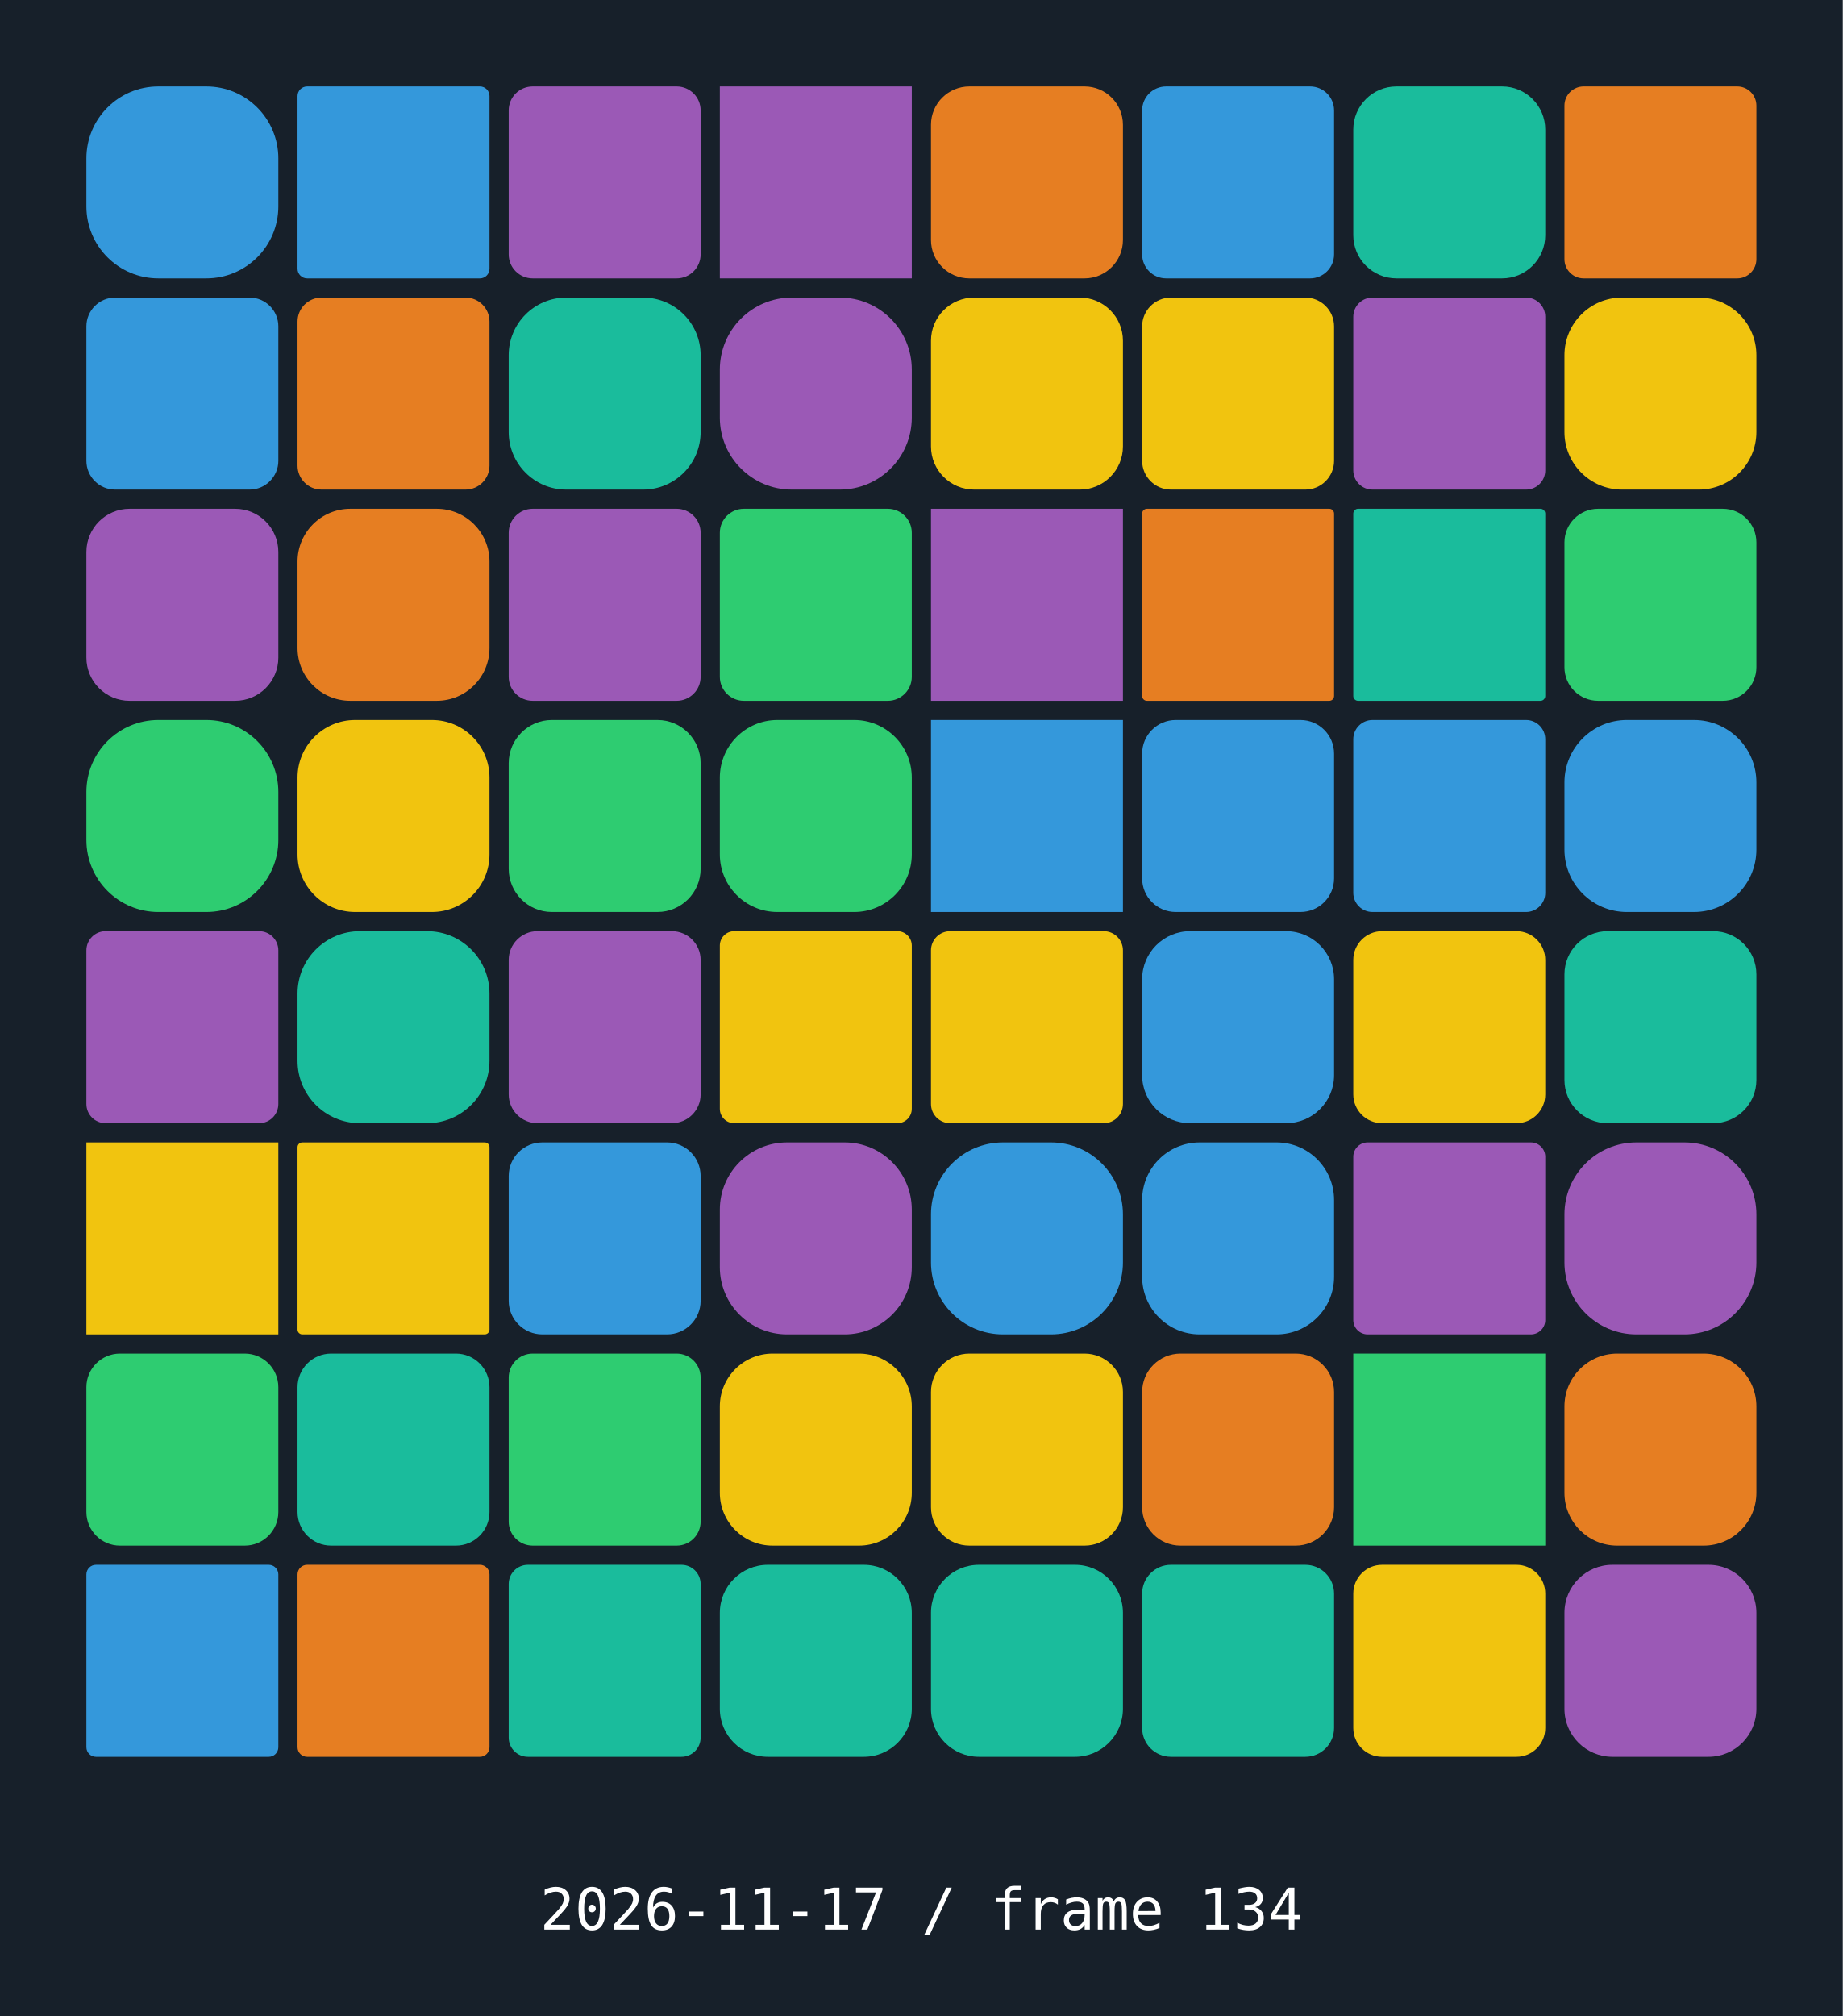
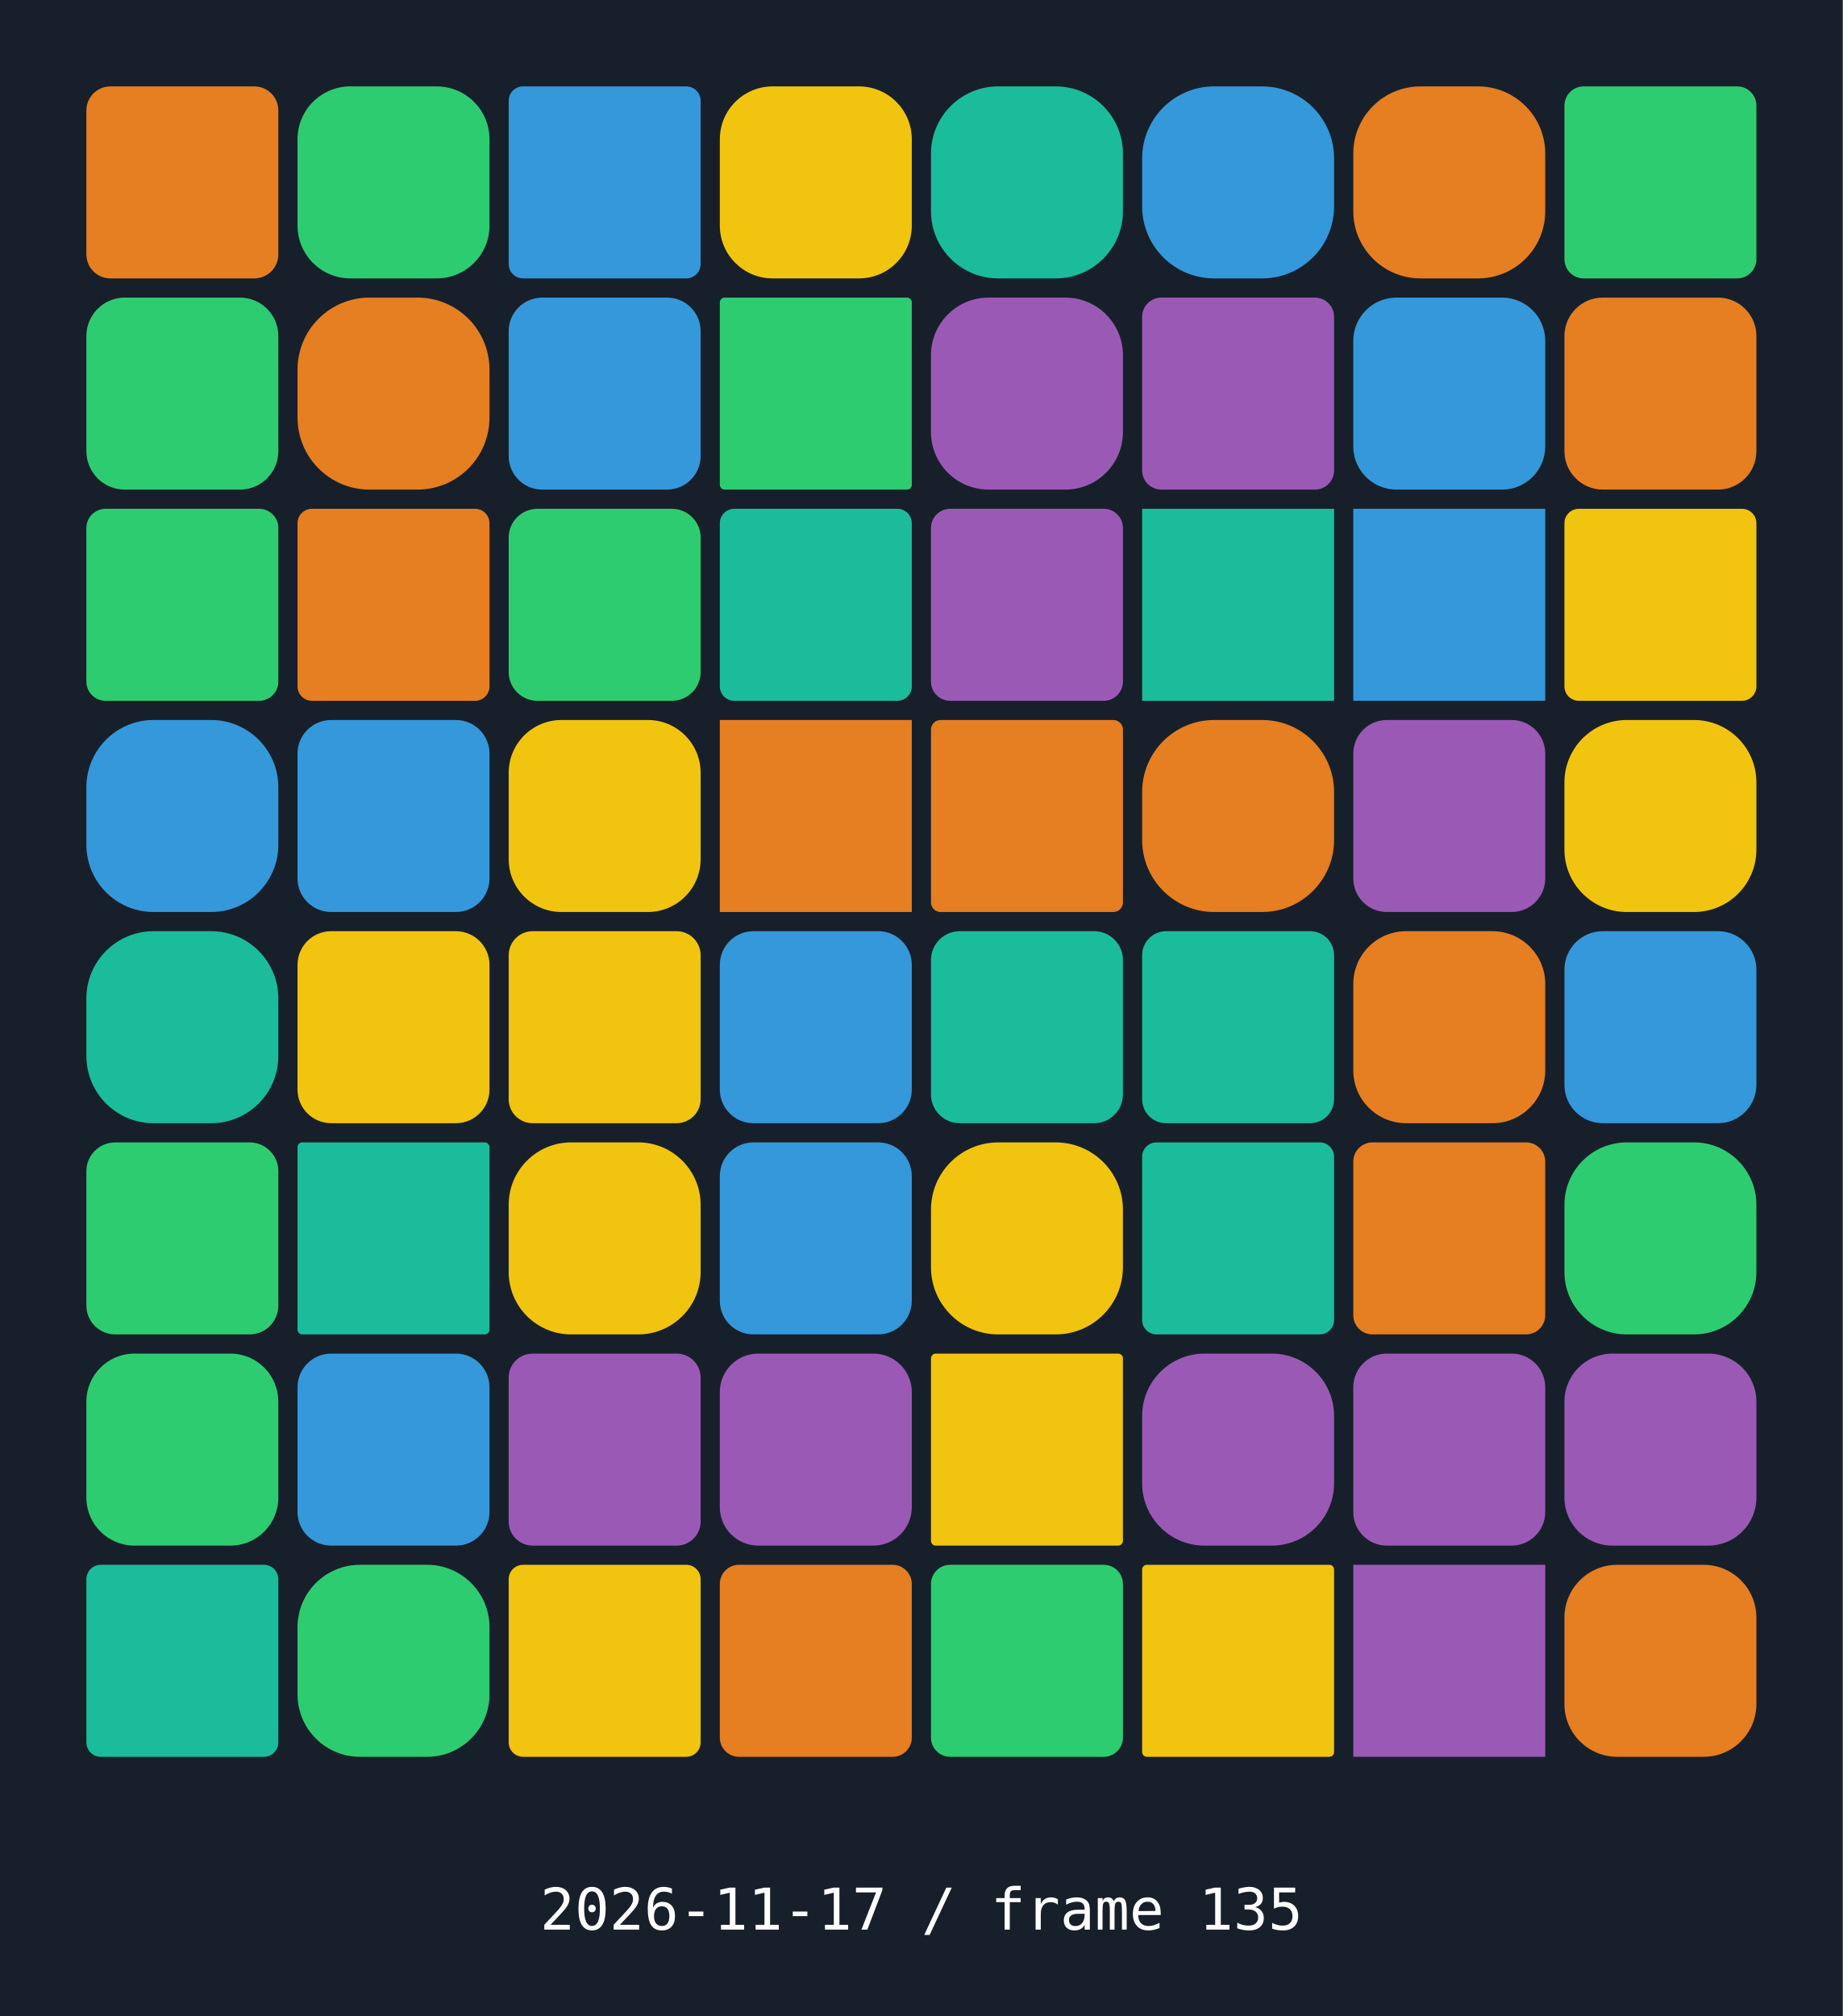
<svg xmlns="http://www.w3.org/2000/svg" width="384" height="420" viewBox="0 0 384 420">
  <rect width="384" height="420" fill="#17202a" />
-   <rect x="18" y="18" width="40" height="40" rx="15" fill="#3498db" />
-   <rect x="62" y="18" width="40" height="40" rx="2" fill="#3498db" />
-   <rect x="106" y="18" width="40" height="40" rx="5" fill="#9b59b6" />
-   <rect x="150" y="18" width="40" height="40" rx="0" fill="#9b59b6" />
-   <rect x="194" y="18" width="40" height="40" rx="8" fill="#e67e22" />
-   <rect x="238" y="18" width="40" height="40" rx="5" fill="#3498db" />
-   <rect x="282" y="18" width="40" height="40" rx="9" fill="#1abc9c" />
-   <rect x="326" y="18" width="40" height="40" rx="4" fill="#e67e22" />
-   <rect x="18" y="62" width="40" height="40" rx="6" fill="#3498db" />
-   <rect x="62" y="62" width="40" height="40" rx="5" fill="#e67e22" />
-   <rect x="106" y="62" width="40" height="40" rx="12" fill="#1abc9c" />
-   <rect x="150" y="62" width="40" height="40" rx="15" fill="#9b59b6" />
-   <rect x="194" y="62" width="40" height="40" rx="9" fill="#f1c40f" />
-   <rect x="238" y="62" width="40" height="40" rx="6" fill="#f1c40f" />
-   <rect x="282" y="62" width="40" height="40" rx="4" fill="#9b59b6" />
-   <rect x="326" y="62" width="40" height="40" rx="12" fill="#f1c40f" />
-   <rect x="18" y="106" width="40" height="40" rx="9" fill="#9b59b6" />
-   <rect x="62" y="106" width="40" height="40" rx="11" fill="#e67e22" />
-   <rect x="106" y="106" width="40" height="40" rx="5" fill="#9b59b6" />
-   <rect x="150" y="106" width="40" height="40" rx="5" fill="#2ecc71" />
-   <rect x="194" y="106" width="40" height="40" rx="0" fill="#9b59b6" />
-   <rect x="238" y="106" width="40" height="40" rx="1" fill="#e67e22" />
-   <rect x="282" y="106" width="40" height="40" rx="1" fill="#1abc9c" />
-   <rect x="326" y="106" width="40" height="40" rx="7" fill="#2ecc71" />
-   <rect x="18" y="150" width="40" height="40" rx="15" fill="#2ecc71" />
-   <rect x="62" y="150" width="40" height="40" rx="12" fill="#f1c40f" />
-   <rect x="106" y="150" width="40" height="40" rx="9" fill="#2ecc71" />
-   <rect x="150" y="150" width="40" height="40" rx="12" fill="#2ecc71" />
-   <rect x="194" y="150" width="40" height="40" rx="0" fill="#3498db" />
-   <rect x="238" y="150" width="40" height="40" rx="7" fill="#3498db" />
-   <rect x="282" y="150" width="40" height="40" rx="4" fill="#3498db" />
-   <rect x="326" y="150" width="40" height="40" rx="13" fill="#3498db" />
-   <rect x="18" y="194" width="40" height="40" rx="4" fill="#9b59b6" />
-   <rect x="62" y="194" width="40" height="40" rx="13" fill="#1abc9c" />
-   <rect x="106" y="194" width="40" height="40" rx="6" fill="#9b59b6" />
-   <rect x="150" y="194" width="40" height="40" rx="3" fill="#f1c40f" />
-   <rect x="194" y="194" width="40" height="40" rx="4" fill="#f1c40f" />
-   <rect x="238" y="194" width="40" height="40" rx="10" fill="#3498db" />
-   <rect x="282" y="194" width="40" height="40" rx="6" fill="#f1c40f" />
-   <rect x="326" y="194" width="40" height="40" rx="9" fill="#1abc9c" />
-   <rect x="18" y="238" width="40" height="40" rx="0" fill="#f1c40f" />
-   <rect x="62" y="238" width="40" height="40" rx="1" fill="#f1c40f" />
-   <rect x="106" y="238" width="40" height="40" rx="7" fill="#3498db" />
-   <rect x="150" y="238" width="40" height="40" rx="14" fill="#9b59b6" />
-   <rect x="194" y="238" width="40" height="40" rx="15" fill="#3498db" />
-   <rect x="238" y="238" width="40" height="40" rx="12" fill="#3498db" />
-   <rect x="282" y="238" width="40" height="40" rx="3" fill="#9b59b6" />
-   <rect x="326" y="238" width="40" height="40" rx="15" fill="#9b59b6" />
-   <rect x="18" y="282" width="40" height="40" rx="7" fill="#2ecc71" />
-   <rect x="62" y="282" width="40" height="40" rx="7" fill="#1abc9c" />
-   <rect x="106" y="282" width="40" height="40" rx="5" fill="#2ecc71" />
-   <rect x="150" y="282" width="40" height="40" rx="11" fill="#f1c40f" />
-   <rect x="194" y="282" width="40" height="40" rx="8" fill="#f1c40f" />
-   <rect x="238" y="282" width="40" height="40" rx="8" fill="#e67e22" />
-   <rect x="282" y="282" width="40" height="40" rx="0" fill="#2ecc71" />
-   <rect x="326" y="282" width="40" height="40" rx="11" fill="#e67e22" />
-   <rect x="18" y="326" width="40" height="40" rx="2" fill="#3498db" />
-   <rect x="62" y="326" width="40" height="40" rx="2" fill="#e67e22" />
-   <rect x="106" y="326" width="40" height="40" rx="4" fill="#1abc9c" />
-   <rect x="150" y="326" width="40" height="40" rx="10" fill="#1abc9c" />
-   <rect x="194" y="326" width="40" height="40" rx="10" fill="#1abc9c" />
-   <rect x="238" y="326" width="40" height="40" rx="6" fill="#1abc9c" />
-   <rect x="282" y="326" width="40" height="40" rx="6" fill="#f1c40f" />
-   <rect x="326" y="326" width="40" height="40" rx="10" fill="#9b59b6" />
-   <text x="192" y="402" text-anchor="middle" fill="#ffffff" font-family="monospace">2026-11-17 / frame 134</text>
+   <rect x="18" y="18" width="40" height="40" rx="5" fill="#e67e22" />
+   <rect x="62" y="18" width="40" height="40" rx="11" fill="#2ecc71" />
+   <rect x="106" y="18" width="40" height="40" rx="3" fill="#3498db" />
+   <rect x="150" y="18" width="40" height="40" rx="11" fill="#f1c40f" />
+   <rect x="194" y="18" width="40" height="40" rx="14" fill="#1abc9c" />
+   <rect x="238" y="18" width="40" height="40" rx="15" fill="#3498db" />
+   <rect x="282" y="18" width="40" height="40" rx="14" fill="#e67e22" />
+   <rect x="326" y="18" width="40" height="40" rx="4" fill="#2ecc71" />
+   <rect x="18" y="62" width="40" height="40" rx="8" fill="#2ecc71" />
+   <rect x="62" y="62" width="40" height="40" rx="15" fill="#e67e22" />
+   <rect x="106" y="62" width="40" height="40" rx="7" fill="#3498db" />
+   <rect x="150" y="62" width="40" height="40" rx="1" fill="#2ecc71" />
+   <rect x="194" y="62" width="40" height="40" rx="12" fill="#9b59b6" />
+   <rect x="238" y="62" width="40" height="40" rx="4" fill="#9b59b6" />
+   <rect x="282" y="62" width="40" height="40" rx="9" fill="#3498db" />
+   <rect x="326" y="62" width="40" height="40" rx="8" fill="#e67e22" />
+   <rect x="18" y="106" width="40" height="40" rx="4" fill="#2ecc71" />
+   <rect x="62" y="106" width="40" height="40" rx="3" fill="#e67e22" />
+   <rect x="106" y="106" width="40" height="40" rx="6" fill="#2ecc71" />
+   <rect x="150" y="106" width="40" height="40" rx="3" fill="#1abc9c" />
+   <rect x="194" y="106" width="40" height="40" rx="4" fill="#9b59b6" />
+   <rect x="238" y="106" width="40" height="40" rx="0" fill="#1abc9c" />
+   <rect x="282" y="106" width="40" height="40" rx="0" fill="#3498db" />
+   <rect x="326" y="106" width="40" height="40" rx="3" fill="#f1c40f" />
+   <rect x="18" y="150" width="40" height="40" rx="14" fill="#3498db" />
+   <rect x="62" y="150" width="40" height="40" rx="7" fill="#3498db" />
+   <rect x="106" y="150" width="40" height="40" rx="11" fill="#f1c40f" />
+   <rect x="150" y="150" width="40" height="40" rx="0" fill="#e67e22" />
+   <rect x="194" y="150" width="40" height="40" rx="2" fill="#e67e22" />
+   <rect x="238" y="150" width="40" height="40" rx="15" fill="#e67e22" />
+   <rect x="282" y="150" width="40" height="40" rx="7" fill="#9b59b6" />
+   <rect x="326" y="150" width="40" height="40" rx="13" fill="#f1c40f" />
+   <rect x="18" y="194" width="40" height="40" rx="14" fill="#1abc9c" />
+   <rect x="62" y="194" width="40" height="40" rx="7" fill="#f1c40f" />
+   <rect x="106" y="194" width="40" height="40" rx="5" fill="#f1c40f" />
+   <rect x="150" y="194" width="40" height="40" rx="7" fill="#3498db" />
+   <rect x="194" y="194" width="40" height="40" rx="6" fill="#1abc9c" />
+   <rect x="238" y="194" width="40" height="40" rx="5" fill="#1abc9c" />
+   <rect x="282" y="194" width="40" height="40" rx="11" fill="#e67e22" />
+   <rect x="326" y="194" width="40" height="40" rx="8" fill="#3498db" />
+   <rect x="18" y="238" width="40" height="40" rx="6" fill="#2ecc71" />
+   <rect x="62" y="238" width="40" height="40" rx="1" fill="#1abc9c" />
+   <rect x="106" y="238" width="40" height="40" rx="13" fill="#f1c40f" />
+   <rect x="150" y="238" width="40" height="40" rx="7" fill="#3498db" />
+   <rect x="194" y="238" width="40" height="40" rx="14" fill="#f1c40f" />
+   <rect x="238" y="238" width="40" height="40" rx="3" fill="#1abc9c" />
+   <rect x="282" y="238" width="40" height="40" rx="4" fill="#e67e22" />
+   <rect x="326" y="238" width="40" height="40" rx="13" fill="#2ecc71" />
+   <rect x="18" y="282" width="40" height="40" rx="10" fill="#2ecc71" />
+   <rect x="62" y="282" width="40" height="40" rx="7" fill="#3498db" />
+   <rect x="106" y="282" width="40" height="40" rx="5" fill="#9b59b6" />
+   <rect x="150" y="282" width="40" height="40" rx="8" fill="#9b59b6" />
+   <rect x="194" y="282" width="40" height="40" rx="1" fill="#f1c40f" />
+   <rect x="238" y="282" width="40" height="40" rx="13" fill="#9b59b6" />
+   <rect x="282" y="282" width="40" height="40" rx="7" fill="#9b59b6" />
+   <rect x="326" y="282" width="40" height="40" rx="10" fill="#9b59b6" />
+   <rect x="18" y="326" width="40" height="40" rx="3" fill="#1abc9c" />
+   <rect x="62" y="326" width="40" height="40" rx="13" fill="#2ecc71" />
+   <rect x="106" y="326" width="40" height="40" rx="3" fill="#f1c40f" />
+   <rect x="150" y="326" width="40" height="40" rx="4" fill="#e67e22" />
+   <rect x="194" y="326" width="40" height="40" rx="4" fill="#2ecc71" />
+   <rect x="238" y="326" width="40" height="40" rx="1" fill="#f1c40f" />
+   <rect x="282" y="326" width="40" height="40" rx="0" fill="#9b59b6" />
+   <rect x="326" y="326" width="40" height="40" rx="11" fill="#e67e22" />
+   <text x="192" y="402" text-anchor="middle" fill="#ffffff" font-family="monospace">2026-11-17 / frame 135</text>
</svg>
